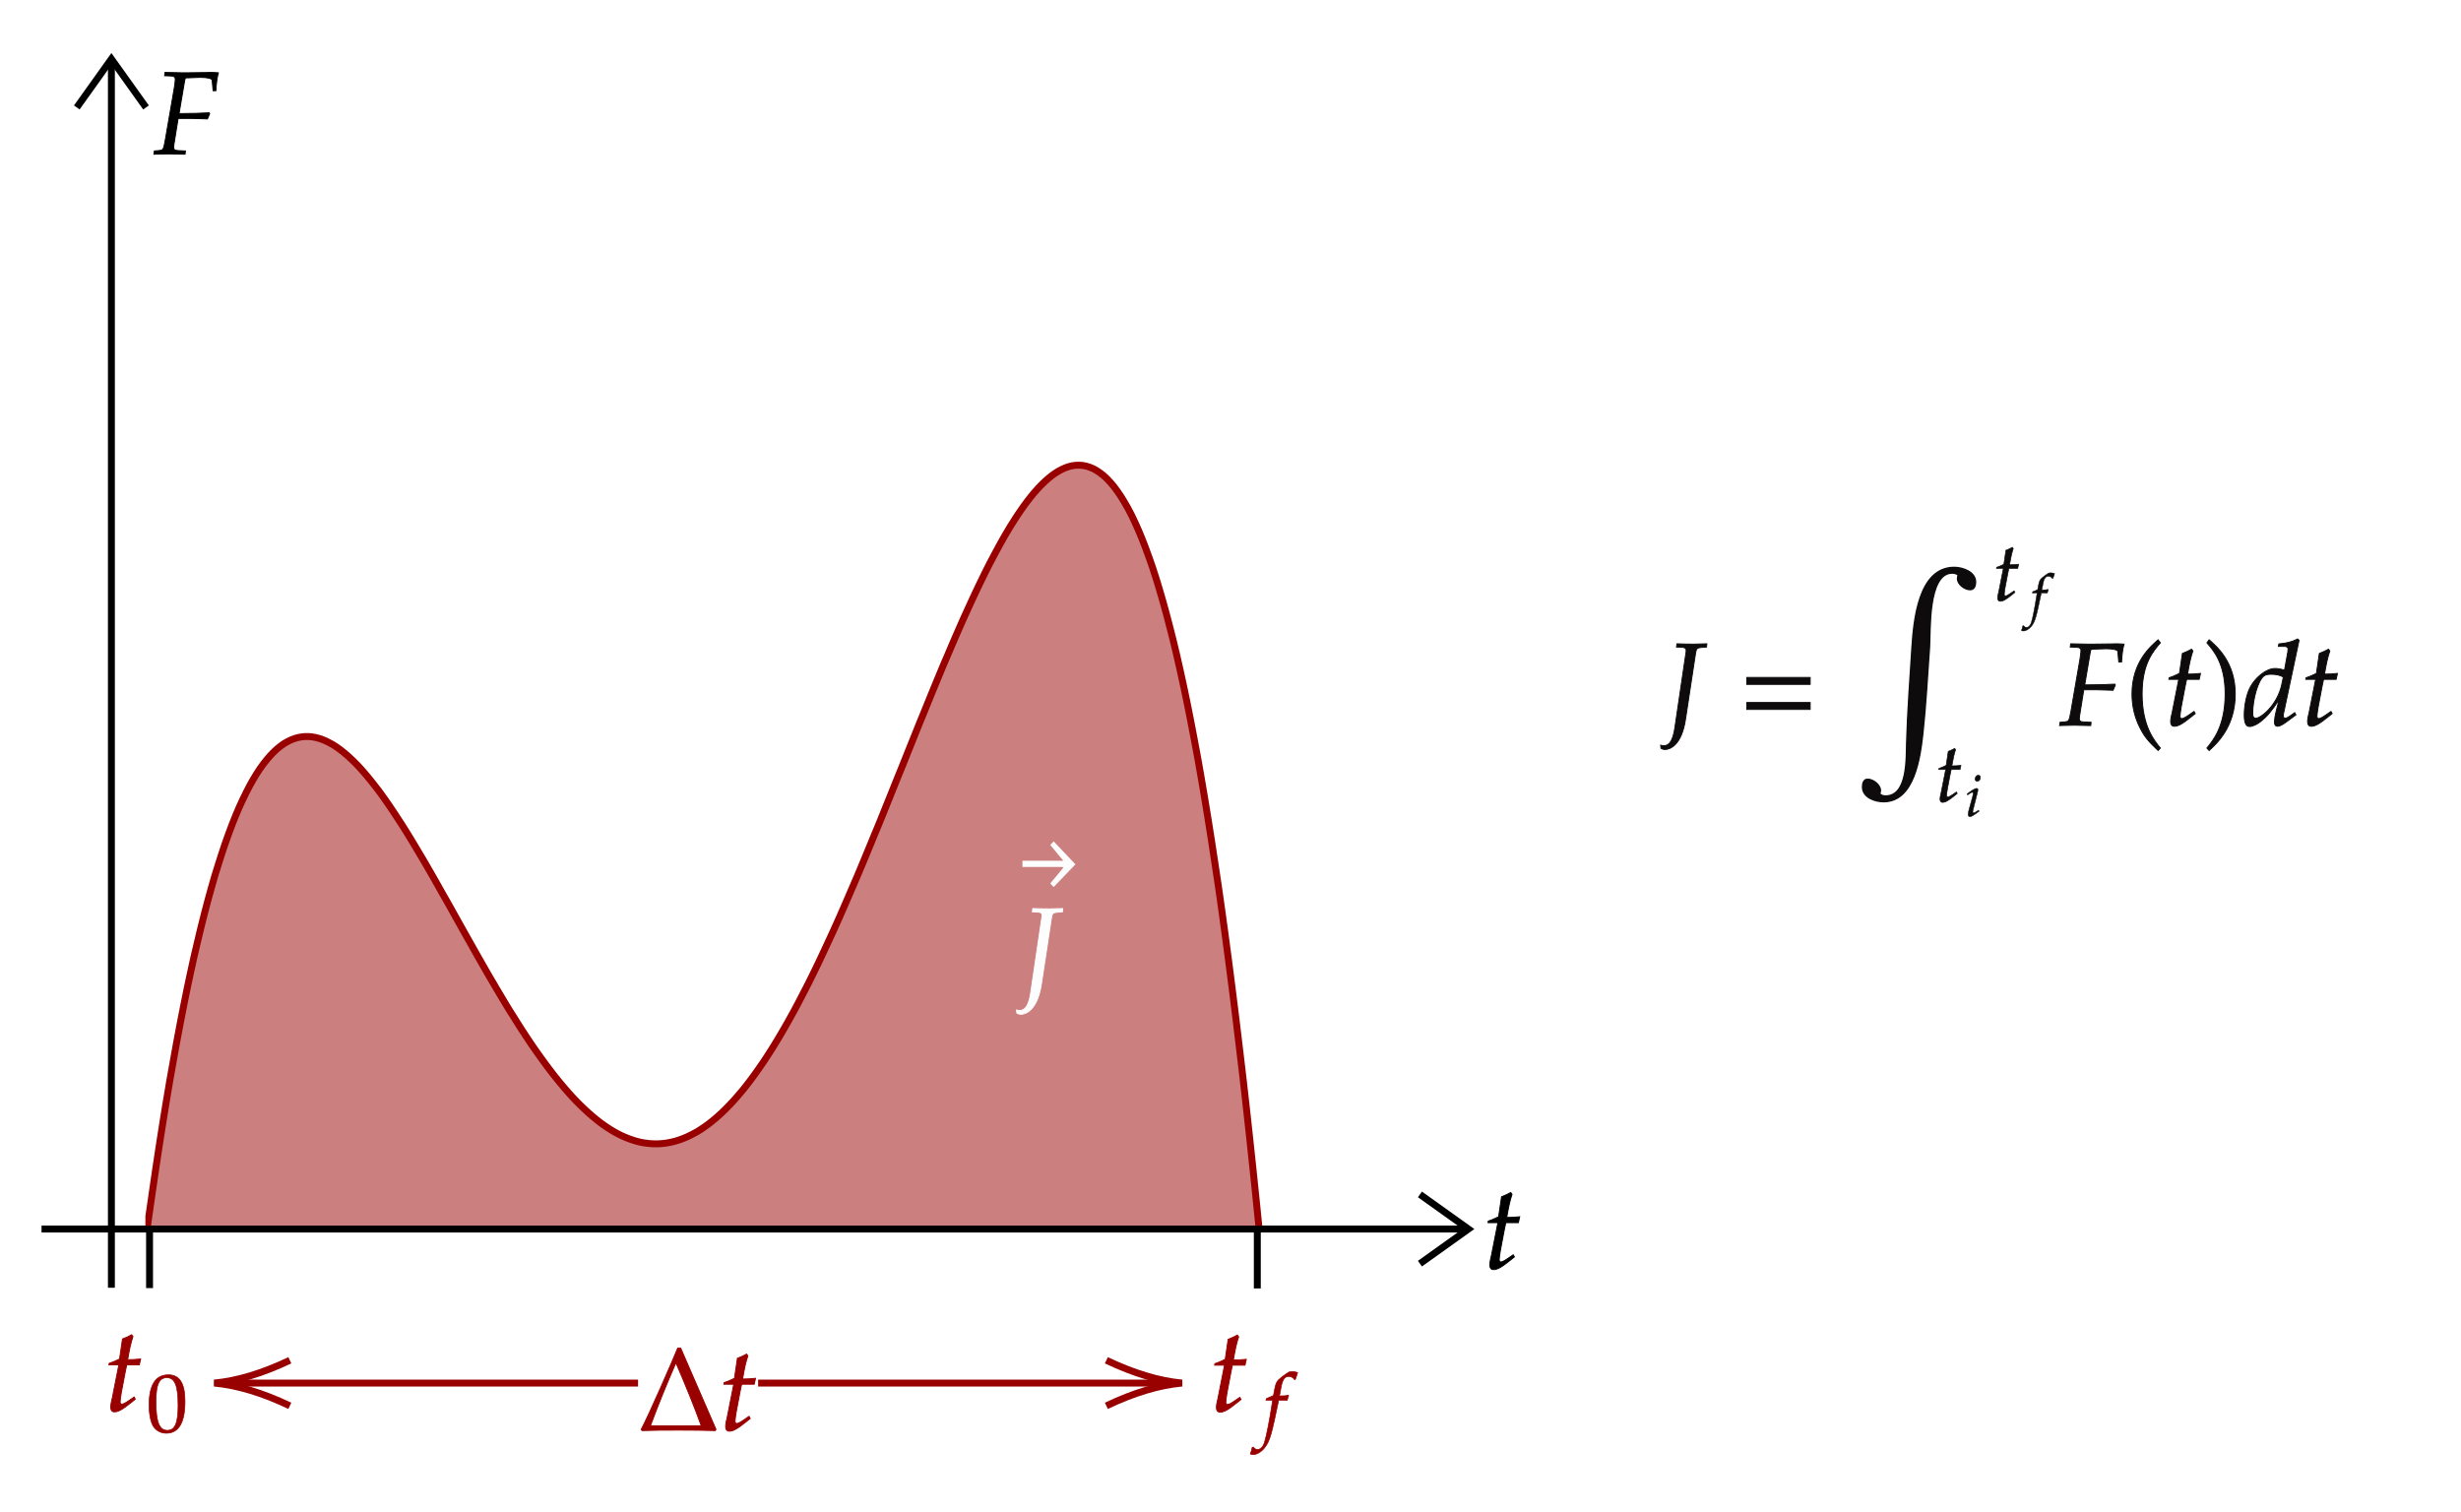
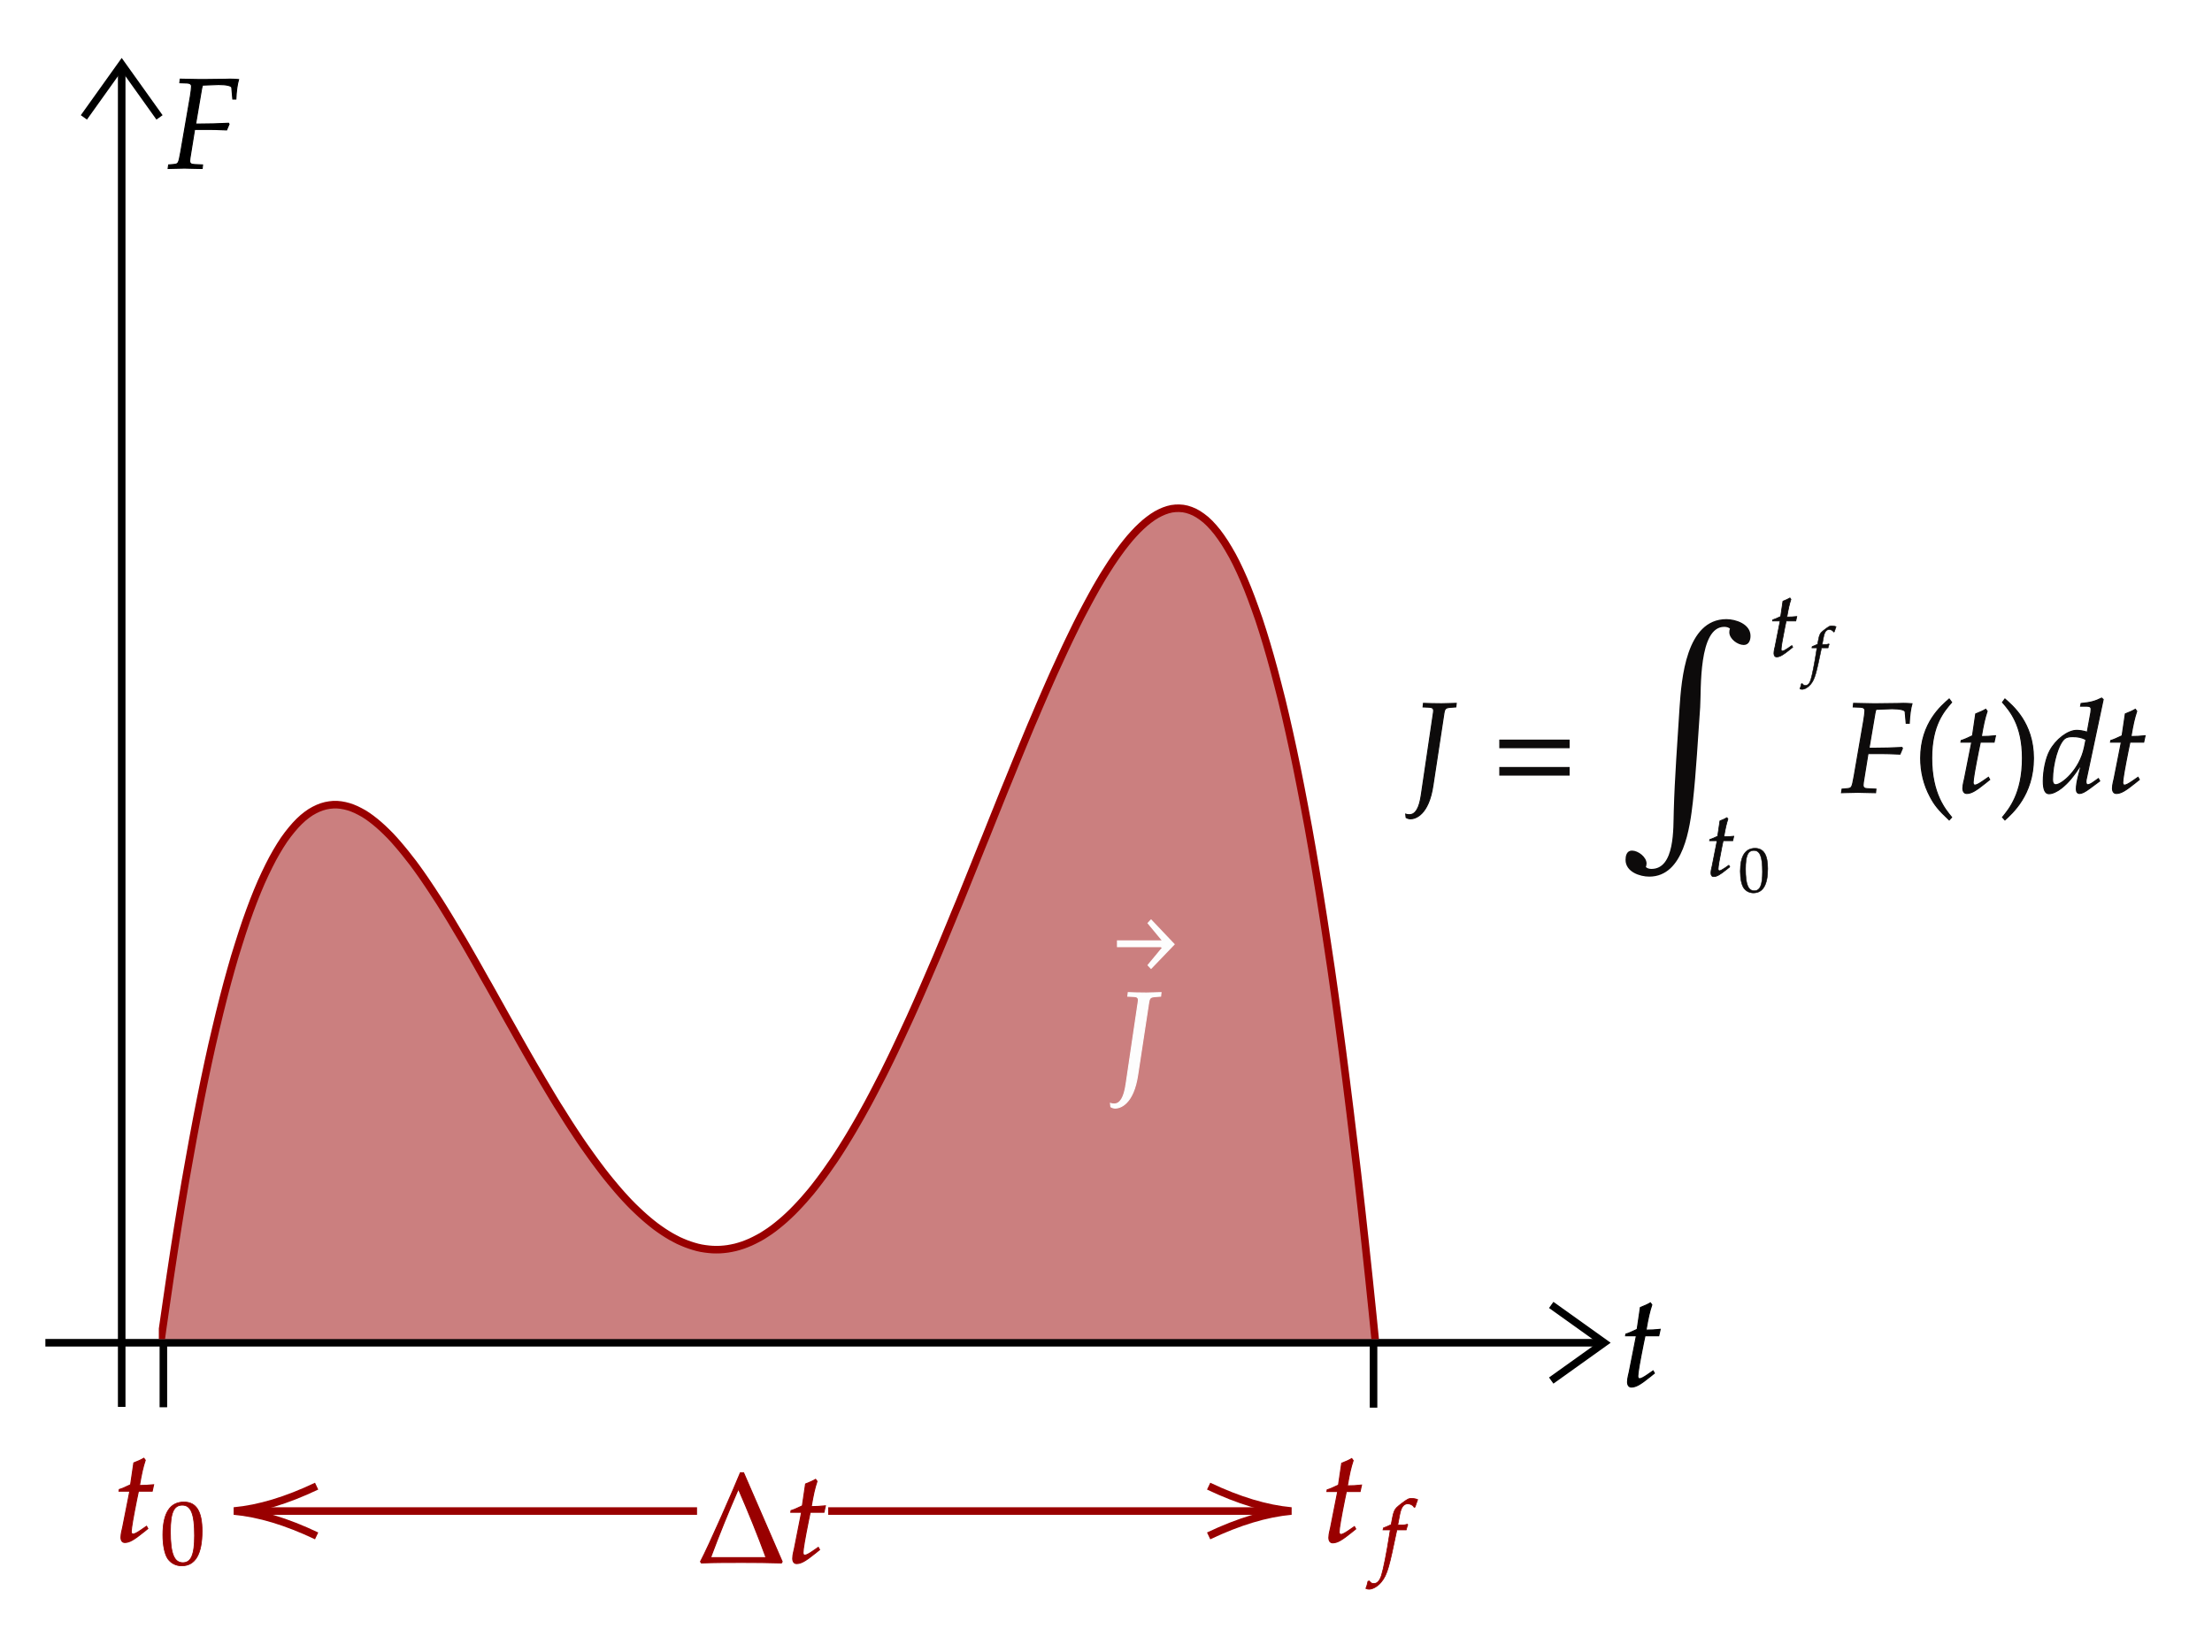
- <svg xmlns="http://www.w3.org/2000/svg" x="0" y="0" width="355.455" height="218.352" style="         width:355.455px;         height:218.352px;         background: #FFF;         fill: none; ">
+ <svg xmlns="http://www.w3.org/2000/svg" x="0" y="0" width="292.455" height="218.352" style="         width:292.455px;         height:218.352px;         background: #FFF;         fill: none; ">
  <svg />
-   <svg class="role-diagram-draw-area" style="overflow: visible;">
+   <svg class="role-diagram-draw-area">
    <g class="shapes-region" style="stroke: black; fill: none;">
      <g class="composite-shape axis2d" style="stroke-width: 1; stroke: rgb(0, 0, 0);">
        <path class="real" d=" M6,177.52 L212.09,177.52 M16.09,8.52 L16.09,186" />
        <path d=" M205.09,172.52 L212.09,177.52 L205.09,182.52" />
        <path d=" M11.09,15.52 L16.09,8.52 L21.09,15.52" />
      </g>
      <g class="composite-shape" data-amt="diagram/shapes/plot" transform="matrix(1,0,0,1,20,55.53333)">
        <g>
          <g />
          <g>
            <g class="test-plot-expression">
              <defs>
-                 <clipPath id="cp523wvilj2dg-full-view">
+                 <clipPath id="cpztr0c1z5n">
                  <rect x="1" y="1" width="162" height="120.5" />
                </clipPath>
              </defs>
-               <g clip-path="url(#cp523wvilj2dg-full-view)">
+               <g clip-path="url(#cpztr0c1z5n)">
                <g>
                  <path d=" M0.00,157.03 L0.00,131.45 L0.50,127.56 L1.00,123.79 L1.50,120.14 L2.01,116.61 L2.51,113.19 L3.01,109.88 L3.51,106.69 L4.01,103.61 L4.51,100.63 L5.02,97.76 L5.52,94.99 L6.02,92.33 L6.52,89.77 L7.02,87.30 L7.52,84.94 L8.02,82.67 L8.53,80.49 L9.03,78.40 L9.53,76.41 L10.03,74.50 L10.53,72.69 L11.03,70.95 L11.54,69.31 L12.04,67.74 L12.54,66.25 L13.04,64.85 L13.54,63.52 L14.04,62.27 L14.54,61.09 L15.05,59.98 L15.55,58.95 L16.05,57.98 L16.55,57.09 L17.05,56.26 L17.55,55.49 L18.06,54.79 L18.56,54.16 L19.06,53.58 L19.56,53.06 L20.06,52.60 L20.56,52.20 L21.06,51.85 L21.57,51.56 L22.07,51.32 L22.57,51.13 L23.07,50.99 L23.57,50.90 L24.07,50.85 L24.57,50.85 L25.08,50.90 L25.58,50.99 L26.08,51.12 L26.58,51.29 L27.08,51.50 L27.58,51.75 L28.09,52.03 L28.59,52.35 L29.09,52.71 L29.59,53.10 L30.09,53.52 L30.59,53.97 L31.09,54.45 L31.60,54.96 L32.10,55.50 L32.60,56.07 L33.10,56.66 L33.60,57.27 L34.10,57.91 L34.61,58.56 L35.11,59.24 L35.61,59.94 L36.11,60.66 L36.61,61.40 L37.11,62.15 L37.61,62.92 L38.12,63.70 L38.62,64.50 L39.12,65.31 L39.62,66.13 L40.12,66.97 L40.62,67.81 L41.13,68.66 L41.63,69.52 L42.13,70.39 L42.63,71.26 L43.13,72.14 L43.63,73.03 L44.13,73.92 L44.64,74.81 L45.14,75.70 L45.64,76.60 L46.14,77.49 L46.64,78.39 L47.14,79.28 L47.65,80.18 L48.15,81.07 L48.65,81.96 L49.15,82.84 L49.65,83.72 L50.15,84.59 L50.65,85.46 L51.16,86.32 L51.66,87.18 L52.16,88.02 L52.66,88.86 L53.16,89.69 L53.66,90.51 L54.17,91.31 L54.67,92.11 L55.17,92.90 L55.67,93.67 L56.17,94.43 L56.67,95.18 L57.17,95.91 L57.68,96.63 L58.18,97.33 L58.68,98.02 L59.18,98.69 L59.68,99.35 L60.18,99.99 L60.69,100.62 L61.19,101.22 L61.69,101.81 L62.19,102.38 L62.69,102.93 L63.19,103.46 L63.69,103.97 L64.20,104.46 L64.70,104.93 L65.20,105.38 L65.70,105.81 L66.20,106.22 L66.70,106.61 L67.20,106.97 L67.71,107.32 L68.21,107.64 L68.71,107.94 L69.21,108.21 L69.71,108.47 L70.21,108.69 L70.72,108.90 L71.22,109.08 L71.72,109.24 L72.22,109.38 L72.72,109.49 L73.22,109.57 L73.72,109.63 L74.23,109.67 L74.73,109.68 L75.23,109.67 L75.73,109.63 L76.23,109.57 L76.73,109.48 L77.24,109.37 L77.74,109.23 L78.24,109.07 L78.74,108.88 L79.24,108.67 L79.74,108.43 L80.24,108.17 L80.75,107.89 L81.25,107.57 L81.75,107.24 L82.25,106.88 L82.75,106.49 L83.25,106.08 L83.76,105.64 L84.26,105.18 L84.76,104.70 L85.26,104.19 L85.76,103.66 L86.26,103.11 L86.76,102.53 L87.27,101.93 L87.77,101.30 L88.27,100.65 L88.77,99.98 L89.27,99.29 L89.77,98.57 L90.28,97.84 L90.78,97.08 L91.28,96.30 L91.78,95.50 L92.28,94.68 L92.78,93.84 L93.28,92.98 L93.79,92.09 L94.29,91.19 L94.79,90.28 L95.29,89.34 L95.79,88.38 L96.29,87.41 L96.80,86.42 L97.30,85.41 L97.80,84.39 L98.30,83.35 L98.80,82.29 L99.30,81.22 L99.80,80.14 L100.31,79.04 L100.81,77.93 L101.31,76.81 L101.81,75.67 L102.31,74.52 L102.81,73.36 L103.31,72.20 L103.82,71.02 L104.32,69.83 L104.82,68.63 L105.32,67.42 L105.82,66.21 L106.32,64.99 L106.83,63.77 L107.33,62.54 L107.83,61.30 L108.33,60.06 L108.83,58.82 L109.33,57.57 L109.83,56.33 L110.34,55.08 L110.84,53.83 L111.34,52.58 L111.84,51.34 L112.34,50.09 L112.84,48.85 L113.35,47.61 L113.85,46.38 L114.35,45.15 L114.85,43.93 L115.35,42.72 L115.85,41.51 L116.35,40.31 L116.86,39.13 L117.36,37.95 L117.86,36.79 L118.36,35.64 L118.86,34.50 L119.36,33.38 L119.87,32.27 L120.37,31.18 L120.87,30.10 L121.37,29.05 L121.87,28.02 L122.37,27.00 L122.87,26.01 L123.38,25.04 L123.88,24.10 L124.38,23.18 L124.88,22.28 L125.38,21.42 L125.88,20.58 L126.39,19.77 L126.89,18.99 L127.39,18.25 L127.89,17.54 L128.39,16.86 L128.89,16.22 L129.39,15.61 L129.90,15.04 L130.40,14.51 L130.90,14.03 L131.40,13.58 L131.90,13.18 L132.40,12.82 L132.91,12.50 L133.41,12.24 L133.91,12.02 L134.41,11.85 L134.91,11.73 L135.41,11.67 L135.91,11.66 L136.42,11.70 L136.92,11.80 L137.42,11.96 L137.92,12.17 L138.42,12.45 L138.92,12.79 L139.43,13.19 L139.93,13.66 L140.43,14.20 L140.93,14.80 L141.43,15.48 L141.93,16.22 L142.43,17.04 L142.94,17.93 L143.44,18.89 L143.94,19.94 L144.44,21.06 L144.94,22.26 L145.44,23.55 L145.94,24.92 L146.45,26.37 L146.95,27.92 L147.45,29.55 L147.95,31.27 L148.45,33.08 L148.95,34.99 L149.46,36.99 L149.96,39.09 L150.46,41.29 L150.96,43.58 L151.46,45.98 L151.96,48.49 L152.46,51.10 L152.97,53.82 L153.47,56.65 L153.97,59.59 L154.47,62.64 L154.97,65.80 L155.47,69.09 L155.98,72.49 L156.48,76.01 L156.98,79.66 L157.48,83.43 L157.98,87.33 L158.48,91.35 L158.98,95.50 L159.49,99.79 L159.99,104.21 L160.49,108.77 L160.99,113.46 L161.49,118.29 L161.99,123.27 L162.50,128.39 L163.00,133.66 L163.50,139.07 L164.00,144.63 L164.00,157.03 Z" style="fill: rgb(153, 0, 0); fill-opacity: 0.5; stroke: none;" />
                  <path d=" M0.00,131.45 L0.50,127.56 L1.00,123.79 L1.50,120.14 L2.01,116.61 L2.51,113.19 L3.01,109.88 L3.51,106.69 L4.01,103.61 L4.51,100.63 L5.02,97.76 L5.52,94.99 L6.02,92.33 L6.52,89.77 L7.02,87.30 L7.52,84.94 L8.02,82.67 L8.53,80.49 L9.03,78.40 L9.53,76.41 L10.03,74.50 L10.53,72.69 L11.03,70.95 L11.54,69.31 L12.04,67.74 L12.54,66.25 L13.04,64.85 L13.54,63.52 L14.04,62.27 L14.54,61.09 L15.05,59.98 L15.55,58.95 L16.05,57.98 L16.55,57.09 L17.05,56.26 L17.55,55.49 L18.06,54.79 L18.56,54.16 L19.06,53.58 L19.56,53.06 L20.06,52.60 L20.56,52.20 L21.06,51.85 L21.57,51.56 L22.07,51.32 L22.57,51.13 L23.07,50.99 L23.57,50.90 L24.07,50.85 L24.57,50.85 L25.08,50.90 L25.58,50.99 L26.08,51.12 L26.58,51.29 L27.08,51.50 L27.58,51.75 L28.09,52.03 L28.59,52.35 L29.09,52.71 L29.59,53.10 L30.09,53.52 L30.59,53.97 L31.09,54.45 L31.60,54.96 L32.10,55.50 L32.60,56.07 L33.10,56.66 L33.60,57.27 L34.10,57.91 L34.61,58.56 L35.11,59.24 L35.61,59.94 L36.11,60.66 L36.61,61.40 L37.11,62.15 L37.61,62.92 L38.12,63.70 L38.62,64.50 L39.12,65.31 L39.62,66.13 L40.12,66.97 L40.62,67.81 L41.13,68.66 L41.63,69.52 L42.13,70.39 L42.63,71.26 L43.13,72.14 L43.63,73.03 L44.13,73.92 L44.64,74.81 L45.14,75.70 L45.64,76.60 L46.14,77.49 L46.64,78.39 L47.14,79.28 L47.65,80.18 L48.15,81.07 L48.65,81.96 L49.15,82.84 L49.65,83.72 L50.15,84.59 L50.65,85.46 L51.16,86.32 L51.66,87.18 L52.16,88.02 L52.66,88.86 L53.16,89.69 L53.66,90.51 L54.17,91.31 L54.67,92.11 L55.17,92.90 L55.67,93.67 L56.17,94.43 L56.67,95.18 L57.17,95.91 L57.68,96.63 L58.18,97.33 L58.68,98.02 L59.18,98.69 L59.68,99.35 L60.18,99.99 L60.69,100.62 L61.19,101.22 L61.69,101.81 L62.19,102.38 L62.69,102.93 L63.19,103.46 L63.69,103.97 L64.20,104.46 L64.70,104.93 L65.20,105.38 L65.70,105.81 L66.20,106.22 L66.70,106.61 L67.20,106.97 L67.71,107.32 L68.21,107.64 L68.71,107.94 L69.21,108.21 L69.71,108.47 L70.21,108.69 L70.72,108.90 L71.22,109.08 L71.72,109.24 L72.22,109.38 L72.72,109.49 L73.22,109.57 L73.72,109.63 L74.23,109.67 L74.73,109.68 L75.23,109.67 L75.73,109.63 L76.23,109.57 L76.73,109.48 L77.24,109.37 L77.74,109.23 L78.24,109.07 L78.74,108.88 L79.24,108.67 L79.74,108.43 L80.24,108.17 L80.75,107.89 L81.25,107.57 L81.75,107.24 L82.25,106.88 L82.75,106.49 L83.25,106.08 L83.76,105.64 L84.26,105.18 L84.76,104.70 L85.26,104.19 L85.76,103.66 L86.26,103.11 L86.76,102.53 L87.27,101.93 L87.77,101.30 L88.27,100.65 L88.77,99.98 L89.27,99.29 L89.77,98.57 L90.28,97.84 L90.78,97.08 L91.28,96.30 L91.78,95.50 L92.28,94.68 L92.78,93.84 L93.28,92.98 L93.79,92.09 L94.29,91.19 L94.79,90.28 L95.29,89.34 L95.79,88.38 L96.29,87.41 L96.80,86.42 L97.30,85.41 L97.80,84.39 L98.30,83.35 L98.80,82.29 L99.30,81.22 L99.80,80.14 L100.31,79.04 L100.81,77.93 L101.31,76.81 L101.81,75.67 L102.31,74.52 L102.81,73.36 L103.31,72.20 L103.82,71.02 L104.32,69.83 L104.82,68.63 L105.32,67.42 L105.82,66.21 L106.32,64.99 L106.83,63.77 L107.33,62.54 L107.83,61.30 L108.33,60.06 L108.83,58.82 L109.33,57.57 L109.83,56.33 L110.34,55.08 L110.84,53.83 L111.34,52.58 L111.84,51.34 L112.34,50.09 L112.84,48.85 L113.35,47.61 L113.85,46.38 L114.35,45.15 L114.85,43.93 L115.35,42.72 L115.85,41.51 L116.35,40.31 L116.86,39.13 L117.36,37.95 L117.86,36.79 L118.36,35.64 L118.86,34.50 L119.36,33.38 L119.87,32.27 L120.37,31.18 L120.87,30.10 L121.37,29.05 L121.87,28.02 L122.37,27.00 L122.87,26.01 L123.38,25.04 L123.88,24.10 L124.38,23.18 L124.88,22.28 L125.38,21.42 L125.88,20.58 L126.39,19.77 L126.89,18.99 L127.39,18.25 L127.89,17.54 L128.39,16.86 L128.89,16.22 L129.39,15.61 L129.90,15.04 L130.40,14.51 L130.90,14.03 L131.40,13.58 L131.90,13.18 L132.40,12.82 L132.91,12.50 L133.41,12.24 L133.91,12.02 L134.41,11.85 L134.91,11.73 L135.41,11.67 L135.91,11.66 L136.42,11.70 L136.92,11.80 L137.42,11.96 L137.92,12.17 L138.42,12.45 L138.92,12.79 L139.43,13.19 L139.93,13.66 L140.43,14.20 L140.93,14.80 L141.43,15.48 L141.93,16.22 L142.43,17.04 L142.94,17.93 L143.44,18.89 L143.94,19.94 L144.44,21.06 L144.94,22.26 L145.44,23.55 L145.94,24.92 L146.45,26.37 L146.95,27.92 L147.45,29.55 L147.95,31.27 L148.45,33.08 L148.95,34.99 L149.46,36.99 L149.96,39.09 L150.46,41.29 L150.96,43.58 L151.46,45.98 L151.96,48.49 L152.46,51.10 L152.97,53.82 L153.47,56.65 L153.97,59.59 L154.47,62.64 L154.97,65.80 L155.47,69.09 L155.98,72.49 L156.48,76.01 L156.98,79.66 L157.48,83.43 L157.98,87.33 L158.48,91.35 L158.98,95.50 L159.49,99.79 L159.99,104.21 L160.49,108.77 L160.99,113.46 L161.49,118.29 L161.99,123.27 L162.50,128.39 L163.00,133.66 L163.50,139.07 L164.00,144.63" style="stroke-width: 1; stroke: rgb(153, 0, 0); stroke-opacity: 1; fill: none; fill-opacity: 0.5;" />
                </g>
              </g>
            </g>
            <rect class="real" x="1" y="1" width="162" height="120.5" style="fill: transparent; stroke: none;" />
          </g>
        </g>
      </g>
      <g class="arrow-line">
        <path class="connection real" stroke-dasharray="" d="  M21.6,177.33 L21.6,186.05" style="stroke: rgb(3, 3, 3); stroke-opacity: 1; stroke-width: 1; fill: none; fill-opacity: 1;" />
      </g>
      <g class="arrow-line">
        <path class="connection real" stroke-dasharray="" d="  M181.6,177.33 L181.6,186.1" style="stroke: rgb(0, 0, 0); stroke-opacity: 1; stroke-width: 1; fill: none; fill-opacity: 1;" />
      </g>
      <g class="arrow-line">
        <path class="connection real" stroke-dasharray="" d="  M168.73,199.77 L32.93,199.77" style="stroke: rgb(153, 0, 0); stroke-opacity: 1; stroke-width: 1; fill: none; fill-opacity: 1;" />
        <g stroke="rgb(153,0,0)" stroke-opacity="1" transform="matrix(1,-2.4492935982947064e-16,2.4492935982947064e-16,1,30.93333,199.7667)" style="stroke: rgb(153, 0, 0); stroke-width: 1;">
          <path d=" M10.93,-3.29 Q4.96,-0.45 0,0 Q4.96,0.45 10.93,3.29" />
        </g>
        <g stroke="rgb(153,0,0)" stroke-opacity="1" transform="matrix(-1,1.2246467991473532e-16,-1.2246467991473532e-16,-1,170.7273,199.7667)" style="stroke: rgb(153, 0, 0); stroke-width: 1;">
          <path d=" M10.93,-3.29 Q4.96,-0.45 0,0 Q4.96,0.45 10.93,3.29" />
        </g>
      </g>
      <g />
    </g>
    <g />
    <g />
    <g />
  </svg>
-   <svg width="354" height="216.898" style="width:354px;height:216.898px;font-family:Asana-Math, Asana;background:#FFF;">
-     <g>
-       <g>
-         <g>
-           <g transform="matrix(1,0,0,1,22.22726,22.22727)">
+   <svg width="291" height="216.898" style="width:291px;height:216.898px;font-family:Asana-Math, Asana;background:#FFF;">
+     <g>
+       <g>
+         <g>
+           <g transform="matrix(1,0,0,1,22.22729,22.22726)">
            <path transform="matrix(0.017,0,0,-0.017,0,0)" d="M286 646L392 650C454 650 494 641 495 626L503 537L527 537C530 600 537 651 548 689C526 691 498 692 481 692L440 691L275 689L246 689C221 689 181 690 143 691L94 692L91 664L147 662C171 661 182 652 182 635C182 621 178 589 173 559L98 125C81 33 81 32 40 28L4 25L0 -3L34 -2C74 -1 106 0 127 0C145 0 174 -1 213 -2L265 -3L268 25L204 28C177 29 168 37 168 57C168 63 169 74 170 78L206 301L323 301C350 301 381 300 429 298L455 297L474 342L470 349C389 345 329 343 251 343L214 343L260 614C263 630 264 635 269 646Z" stroke="rgb(0,0,0)" stroke-opacity="1" stroke-width="8" fill="rgb(0,0,0)" fill-opacity="1" />
          </g>
        </g>
      </g>
    </g>
    <g>
      <g>
        <g>
          <g transform="matrix(1,0,0,1,214.2273,183.2273)">
            <path transform="matrix(0.017,0,0,-0.017,0,0)" d="M125 390L69 107C68 99 56 61 56 31C56 6 67 -9 86 -9C121 -9 156 11 234 74L265 99L255 117L210 86C181 66 161 56 150 56C141 56 136 64 136 76C136 102 150 183 179 328L192 390L299 390L310 440C272 436 238 434 200 434C216 528 227 577 245 631L234 646C214 634 187 622 156 610L131 440C87 419 61 408 43 403L41 390Z" stroke="rgb(0,0,0)" stroke-opacity="1" stroke-width="8" fill="rgb(0,0,0)" fill-opacity="1" />
          </g>
        </g>
      </g>
    </g>
    <g>
      <g>
        <g>
-           <g transform="matrix(1,0,0,1,15.03976,203.7727)">
+           <g transform="matrix(1,0,0,1,15.03979,203.7727)">
            <path transform="matrix(0.017,0,0,-0.017,0,0)" d="M125 390L69 107C68 99 56 61 56 31C56 6 67 -9 86 -9C121 -9 156 11 234 74L265 99L255 117L210 86C181 66 161 56 150 56C141 56 136 64 136 76C136 102 150 183 179 328L192 390L299 390L310 440C272 436 238 434 200 434C216 528 227 577 245 631L234 646C214 634 187 622 156 610L131 440C87 419 61 408 43 403L41 390Z" stroke="rgb(153,0,0)" stroke-opacity="1" stroke-width="8" fill="rgb(153,0,0)" fill-opacity="1" />
          </g>
        </g>
        <g>
          <g>
            <g>
              <g>
                <g transform="matrix(1,0,0,1,21.1875,206.775)">
                  <path transform="matrix(0.0119,0,0,-0.0119,0,0)" d="M263 689C108 689 29 566 29 324C29 207 50 106 85 57C120 8 176 -20 238 -20C389 -20 465 110 465 366C465 585 400 689 263 689ZM245 654C342 654 381 556 381 316C381 103 343 15 251 15C154 15 113 116 113 360C113 571 150 654 245 654Z" stroke="rgb(153,0,0)" stroke-opacity="1" stroke-width="8" fill="rgb(153,0,0)" fill-opacity="1" />
                </g>
              </g>
            </g>
          </g>
        </g>
      </g>
    </g>
    <g>
      <g>
        <g>
          <g transform="matrix(1,0,0,1,174.7386,203.8182)">
            <path transform="matrix(0.017,0,0,-0.017,0,0)" d="M125 390L69 107C68 99 56 61 56 31C56 6 67 -9 86 -9C121 -9 156 11 234 74L265 99L255 117L210 86C181 66 161 56 150 56C141 56 136 64 136 76C136 102 150 183 179 328L192 390L299 390L310 440C272 436 238 434 200 434C216 528 227 577 245 631L234 646C214 634 187 622 156 610L131 440C87 419 61 408 43 403L41 390Z" stroke="rgb(153,0,0)" stroke-opacity="1" stroke-width="8" fill="rgb(153,0,0)" fill-opacity="1" />
          </g>
        </g>
        <g>
          <g>
            <g>
              <g>
                <g transform="matrix(1,0,0,1,180.8864,206.8205)">
                  <path transform="matrix(0.0119,0,0,-0.0119,0,0)" d="M345 437L329 437L350 549C366 635 394 673 440 673C470 673 497 658 512 634L522 638C527 654 537 685 545 705L550 720C534 727 503 733 480 733C469 733 453 730 445 726C421 715 339 654 316 630C294 608 282 578 271 521L256 442C215 422 195 414 170 405L165 383L246 383L237 327C207 132 170 -54 148 -123C130 -182 100 -213 64 -213C41 -213 30 -206 12 -184L-2 -188C-6 -211 -20 -259 -25 -268C-16 -273 -1 -276 10 -276C51 -276 105 -245 144 -198C215 -114 235 -18 319 383L423 383C427 402 434 425 440 439L436 446C407 439 408 437 345 437Z" stroke="rgb(153,0,0)" stroke-opacity="1" stroke-width="8" fill="rgb(153,0,0)" fill-opacity="1" />
                </g>
              </g>
            </g>
          </g>
        </g>
      </g>
    </g>
    <g>
      <g>
        <g>
-           <rect x="92.159" y="189.563" width="17.341" height="20.364" fill="rgb(255,255,255)" fill-opacity="1" stroke="none" />
-           <g transform="matrix(1,0,0,1,92.15909,206.5625)">
+           <rect x="92.159" y="189.562" width="17.341" height="20.364" fill="rgb(255,255,255)" fill-opacity="1" stroke="none" />
+           <g transform="matrix(1,0,0,1,92.15912,206.5625)">
            <path transform="matrix(0.017,0,0,-0.017,0,0)" d="M27 6L34 -4C140 0 246 0 353 0C454 0 555 -1 656 -4L662 6L362 697L337 697C294 590 92 128 27 6ZM537 37L105 37C171 215 242 389 318 564L325 564C400 391 472 215 537 37ZM813 390L757 107C756 99 744 61 744 31C744 6 755 -9 774 -9C809 -9 844 11 922 74L953 99L943 117L898 86C869 66 849 56 838 56C829 56 824 64 824 76C824 102 838 183 867 328L880 390L987 390L998 440C960 436 926 434 888 434C904 528 915 577 933 631L922 646C902 634 875 622 844 610L819 440C775 419 749 408 731 403L729 390Z" stroke="rgb(153,0,0)" stroke-opacity="1" stroke-width="8" fill="rgb(153,0,0)" fill-opacity="1" />
          </g>
        </g>
      </g>
    </g>
    <g>
      <g>
        <g>
          <g>
            <g>
              <g>
                <g transform="matrix(1,0,0,1,147.4148,142.9943)">
                  <path transform="matrix(0.017,0,0,-0.017,0,0)" d="M355 664L358 692L244 689C228 689 210 689 167 690L103 692L100 664L147 662C171 661 182 653 182 635C182 630 182 627 181 622L86 -21C71 -124 41 -174 -6 -174C-18 -174 -27 -173 -35 -170L-32 -196C-21 -203 -9 -206 3 -206C38 -206 143 -178 177 54L262 613C268 651 275 658 313 661Z" stroke="rgb(253,253,253)" stroke-opacity="1" stroke-width="8" fill="rgb(253,253,253)" fill-opacity="1" />
                </g>
              </g>
            </g>
          </g>
          <svg x="145.994" overflow="visible" y="119.994" height="10" width="9.341">
            <path d=" M 9.34 4.85 l -3.15 -3.32 l -0.49 0.52 l 1.93 2.33 h -0.15 v 0.90 h 0.15 l -1.93 2.33 l 0.49 0.52 z  M 1.68 5.23 h 7.20 v -0.90 h -7.20 z" style="fill:rgb(253,253,253);fill-opacity:1;stroke-width:1px;stroke:none;stroke-opacity:1;" />
          </svg>
        </g>
      </g>
    </g>
    <g>
      <g>
        <g>
-           <g transform="matrix(1,0,0,1,240.4489,104.75)">
+           <g transform="matrix(1,0,0,1,186.4489,104.75)">
            <path transform="matrix(0.017,0,0,-0.017,0,0)" d="M355 664L358 692L244 689C228 689 210 689 167 690L103 692L100 664L147 662C171 661 182 653 182 635C182 630 182 627 181 622L86 -21C71 -124 41 -174 -6 -174C-18 -174 -27 -173 -35 -170L-32 -196C-21 -203 -9 -206 3 -206C38 -206 143 -178 177 54L262 613C268 651 275 658 313 661Z" stroke="rgb(13,11,11)" stroke-opacity="1" stroke-width="8" fill="rgb(13,11,11)" fill-opacity="1" />
          </g>
        </g>
        <g>
-           <g transform="matrix(1,0,0,1,251.1875,104.75)">
+           <g transform="matrix(1,0,0,1,197.1875,104.75)">
            <path transform="matrix(0.017,0,0,-0.017,0,0)" d="M604 347L604 406L65 406L65 347ZM604 134L604 193L65 193L65 134Z" stroke="rgb(13,11,11)" stroke-opacity="1" stroke-width="8" fill="rgb(13,11,11)" fill-opacity="1" />
          </g>
        </g>
        <g>
          <g>
            <g>
              <g>
-                 <g transform="matrix(1,0,0,1,287.8694,86.74092)">
+                 <g transform="matrix(1,0,0,1,233.8693,86.7409)">
                  <path transform="matrix(0.0119,0,0,-0.0119,0,0)" d="M125 390L69 107C68 99 56 61 56 31C56 6 67 -9 86 -9C121 -9 156 11 234 74L265 99L255 117L210 86C181 66 161 56 150 56C141 56 136 64 136 76C136 102 150 183 179 328L192 390L299 390L310 440C272 436 238 434 200 434C216 528 227 577 245 631L234 646C214 634 187 622 156 610L131 440C87 419 61 408 43 403L41 390Z" stroke="rgb(13,11,11)" stroke-opacity="1" stroke-width="8" fill="rgb(13,11,11)" fill-opacity="1" />
                </g>
              </g>
              <g>
                <g>
                  <g>
                    <g>
-                       <g transform="matrix(1,0,0,1,292.1761,88.84136)">
+                       <g transform="matrix(1,0,0,1,238.1761,88.84137)">
                        <path transform="matrix(0.00833,0,0,-0.00833,0,0)" d="M345 437L329 437L350 549C366 635 394 673 440 673C470 673 497 658 512 634L522 638C527 654 537 685 545 705L550 720C534 727 503 733 480 733C469 733 453 730 445 726C421 715 339 654 316 630C294 608 282 578 271 521L256 442C215 422 195 414 170 405L165 383L246 383L237 327C207 132 170 -54 148 -123C130 -182 100 -213 64 -213C41 -213 30 -206 12 -184L-2 -188C-6 -211 -20 -259 -25 -268C-16 -273 -1 -276 10 -276C51 -276 105 -245 144 -198C215 -114 235 -18 319 383L423 383C427 402 434 425 440 439L436 446C407 439 408 437 345 437Z" stroke="rgb(13,11,11)" stroke-opacity="1" stroke-width="8" fill="rgb(13,11,11)" fill-opacity="1" />
                      </g>
                    </g>
                  </g>
                </g>
              </g>
            </g>
          </g>
          <g>
            <g>
              <g>
-                 <g transform="matrix(1,0,0,1,279.5398,115.7864)">
+                 <g transform="matrix(1,0,0,1,225.5398,115.7864)">
                  <path transform="matrix(0.0119,0,0,-0.0119,0,0)" d="M125 390L69 107C68 99 56 61 56 31C56 6 67 -9 86 -9C121 -9 156 11 234 74L265 99L255 117L210 86C181 66 161 56 150 56C141 56 136 64 136 76C136 102 150 183 179 328L192 390L299 390L310 440C272 436 238 434 200 434C216 528 227 577 245 631L234 646C214 634 187 622 156 610L131 440C87 419 61 408 43 403L41 390Z" stroke="rgb(13,11,11)" stroke-opacity="1" stroke-width="8" fill="rgb(13,11,11)" fill-opacity="1" />
                </g>
              </g>
              <g>
                <g>
                  <g>
                    <g>
-                       <g transform="matrix(1,0,0,1,283.8466,117.8868)">
-                         <path transform="matrix(0.00833,0,0,-0.00833,0,0)" d="M34 388L41 368L73 389C110 412 113 414 120 414C130 414 138 404 138 391C138 384 134 361 130 347L64 107C56 76 51 49 51 30C51 6 62 -9 81 -9C107 -9 143 12 241 85L231 103L205 86C176 67 153 56 144 56C137 56 131 66 131 76C131 86 133 95 138 116L215 420C219 437 221 448 221 456C221 473 212 482 196 482C174 482 137 461 62 408ZM228 712C199 712 170 679 170 645C170 620 185 604 209 604C240 604 264 633 264 671C264 695 249 712 228 712Z" stroke="rgb(13,11,11)" stroke-opacity="1" stroke-width="8" fill="rgb(13,11,11)" fill-opacity="1" />
+                       <g transform="matrix(1,0,0,1,229.8466,117.8868)">
+                         <path transform="matrix(0.00833,0,0,-0.00833,0,0)" d="M263 689C108 689 29 566 29 324C29 207 50 106 85 57C120 8 176 -20 238 -20C389 -20 465 110 465 366C465 585 400 689 263 689ZM245 654C342 654 381 556 381 316C381 103 343 15 251 15C154 15 113 116 113 360C113 571 150 654 245 654Z" stroke="rgb(13,11,11)" stroke-opacity="1" stroke-width="8" fill="rgb(13,11,11)" fill-opacity="1" />
                      </g>
                    </g>
                  </g>
                </g>
              </g>
            </g>
          </g>
          <g>
-             <g transform="matrix(1,0,0,1,267.6421,104.5227)">
+             <g transform="matrix(1,0,0,1,213.6421,104.5227)">
              <path transform="matrix(0.0255,0,0,-0.0255,0,0)" d="M694 802C694 860 621 885 573 885C368 885 344 579 334 430C323 251 309 72 304 -108C301 -191 312 -410 184 -410C173 -410 159 -407 151 -397C153 -392 155 -384 155 -378C155 -347 114 -315 83 -315C59 -315 54 -340 54 -359C54 -418 125 -442 173 -442C348 -442 380 -190 395 -59C413 104 421 269 433 433C439 521 422 853 562 853C574 853 587 850 596 841C593 834 592 828 592 821C592 789 633 759 663 759C687 759 694 782 694 802Z" stroke="rgb(13,11,11)" stroke-opacity="1" stroke-width="8" fill="rgb(13,11,11)" fill-opacity="1" />
            </g>
          </g>
        </g>
        <g>
-           <g transform="matrix(1,0,0,1,297.4716,104.75)">
+           <g transform="matrix(1,0,0,1,243.4716,104.75)">
            <path transform="matrix(0.017,0,0,-0.017,0,0)" d="M286 646L392 650C454 650 494 641 495 626L503 537L527 537C530 600 537 651 548 689C526 691 498 692 481 692L440 691L275 689L246 689C221 689 181 690 143 691L94 692L91 664L147 662C171 661 182 652 182 635C182 621 178 589 173 559L98 125C81 33 81 32 40 28L4 25L0 -3L34 -2C74 -1 106 0 127 0C145 0 174 -1 213 -2L265 -3L268 25L204 28C177 29 168 37 168 57C168 63 169 74 170 78L206 301L323 301C350 301 381 300 429 298L455 297L474 342L470 349C389 345 329 343 251 343L214 343L260 614C263 630 264 635 269 646Z" stroke="rgb(13,11,11)" stroke-opacity="1" stroke-width="8" fill="rgb(13,11,11)" fill-opacity="1" />
          </g>
        </g>
        <g>
-           <g transform="matrix(1,0,0,1,306.9148,104.75)">
+           <g transform="matrix(1,0,0,1,252.9148,104.75)">
            <path transform="matrix(0.017,0,0,-0.017,0,0)" d="M146 266C146 526 243 632 301 700L282 726C225 675 60 542 60 266C60 159 85 58 133 -32C168 -99 200 -138 282 -215L301 -194C255 -137 146 -15 146 266Z" stroke="rgb(13,11,11)" stroke-opacity="1" stroke-width="8" fill="rgb(13,11,11)" fill-opacity="1" />
          </g>
        </g>
        <g>
-           <g transform="matrix(1,0,0,1,312.5625,104.75)">
+           <g transform="matrix(1,0,0,1,258.5625,104.75)">
            <path transform="matrix(0.017,0,0,-0.017,0,0)" d="M125 390L69 107C68 99 56 61 56 31C56 6 67 -9 86 -9C121 -9 156 11 234 74L265 99L255 117L210 86C181 66 161 56 150 56C141 56 136 64 136 76C136 102 150 183 179 328L192 390L299 390L310 440C272 436 238 434 200 434C216 528 227 577 245 631L234 646C214 634 187 622 156 610L131 440C87 419 61 408 43 403L41 390Z" stroke="rgb(13,11,11)" stroke-opacity="1" stroke-width="8" fill="rgb(13,11,11)" fill-opacity="1" />
          </g>
        </g>
        <g>
-           <g transform="matrix(1,0,0,1,318.2102,104.75)">
+           <g transform="matrix(1,0,0,1,264.2103,104.75)">
            <path transform="matrix(0.017,0,0,-0.017,0,0)" d="M51 726L32 700C87 636 187 526 187 266C187 -10 83 -131 32 -194L51 -215C104 -165 273 -23 273 265C273 542 108 675 51 726Z" stroke="rgb(13,11,11)" stroke-opacity="1" stroke-width="8" fill="rgb(13,11,11)" fill-opacity="1" />
          </g>
        </g>
        <g>
-           <g transform="matrix(1,0,0,1,323.8579,104.75)">
+           <g transform="matrix(1,0,0,1,269.858,104.75)">
            <path transform="matrix(0.017,0,0,-0.017,0,0)" d="M483 722L471 733C419 707 383 698 311 691L307 670L355 670C379 670 389 663 389 646C389 638 388 629 387 622L359 468C329 477 302 482 277 482C208 482 114 410 68 323C37 265 17 170 17 86C17 21 32 -11 61 -11C88 -11 125 6 159 33C213 77 246 116 313 217L290 126C279 82 274 50 274 24C274 3 283 -9 300 -9C317 -9 341 3 375 28L456 88L446 107L402 76C388 66 372 59 363 59C355 59 349 68 349 82C349 90 350 99 357 128ZM114 59C98 59 89 73 89 98C89 224 135 380 184 418C197 428 216 433 243 433C287 433 316 427 349 410L337 351C300 171 159 59 114 59ZM624 390L568 107C567 99 555 61 555 31C555 6 566 -9 585 -9C620 -9 655 11 733 74L764 99L754 117L709 86C680 66 660 56 649 56C640 56 635 64 635 76C635 102 649 183 678 328L691 390L798 390L809 440C771 436 737 434 699 434C715 528 726 577 744 631L733 646C713 634 686 622 655 610L630 440C586 419 560 408 542 403L540 390Z" stroke="rgb(13,11,11)" stroke-opacity="1" stroke-width="8" fill="rgb(13,11,11)" fill-opacity="1" />
          </g>
        </g>
      </g>
    </g>
  </svg>
</svg>
